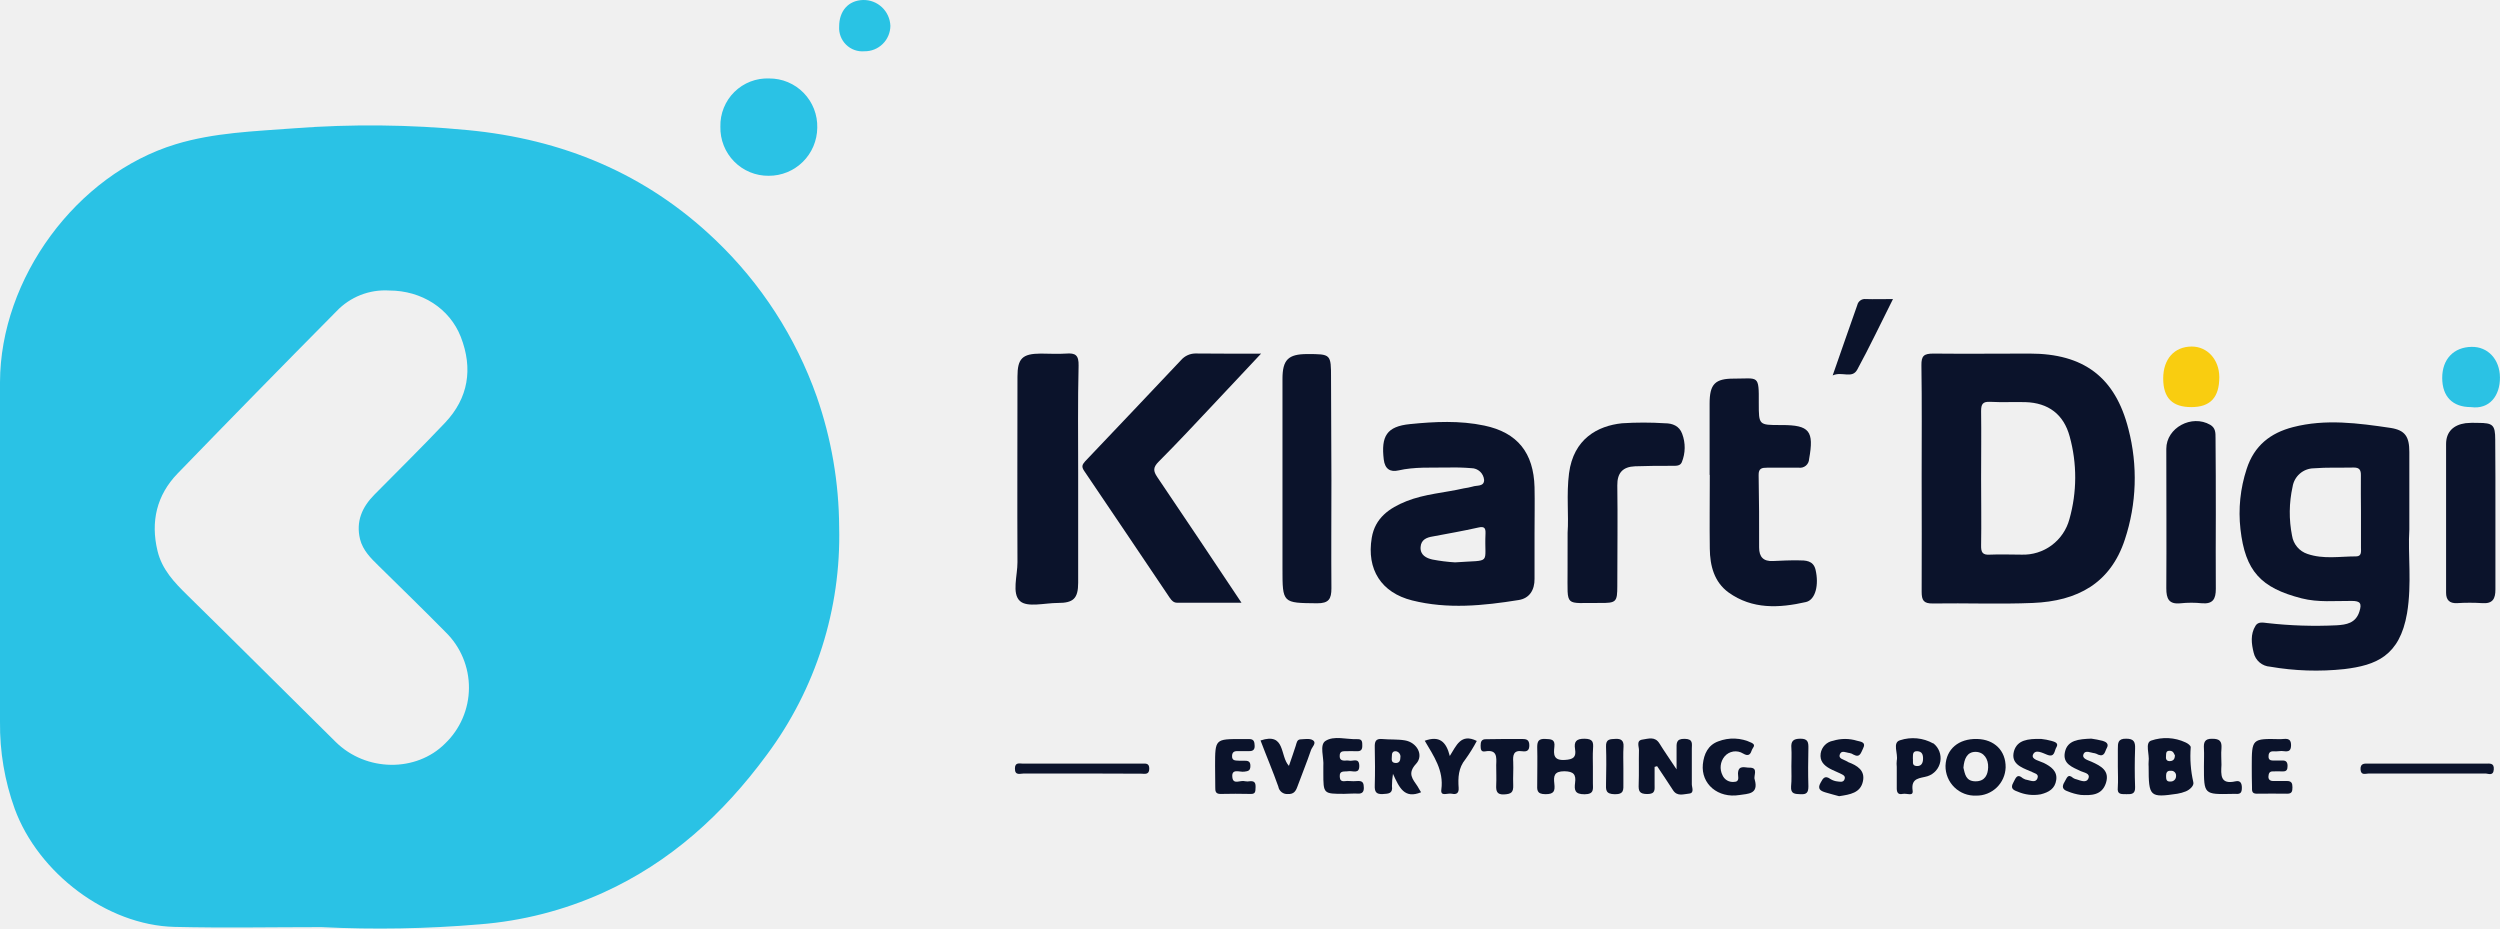
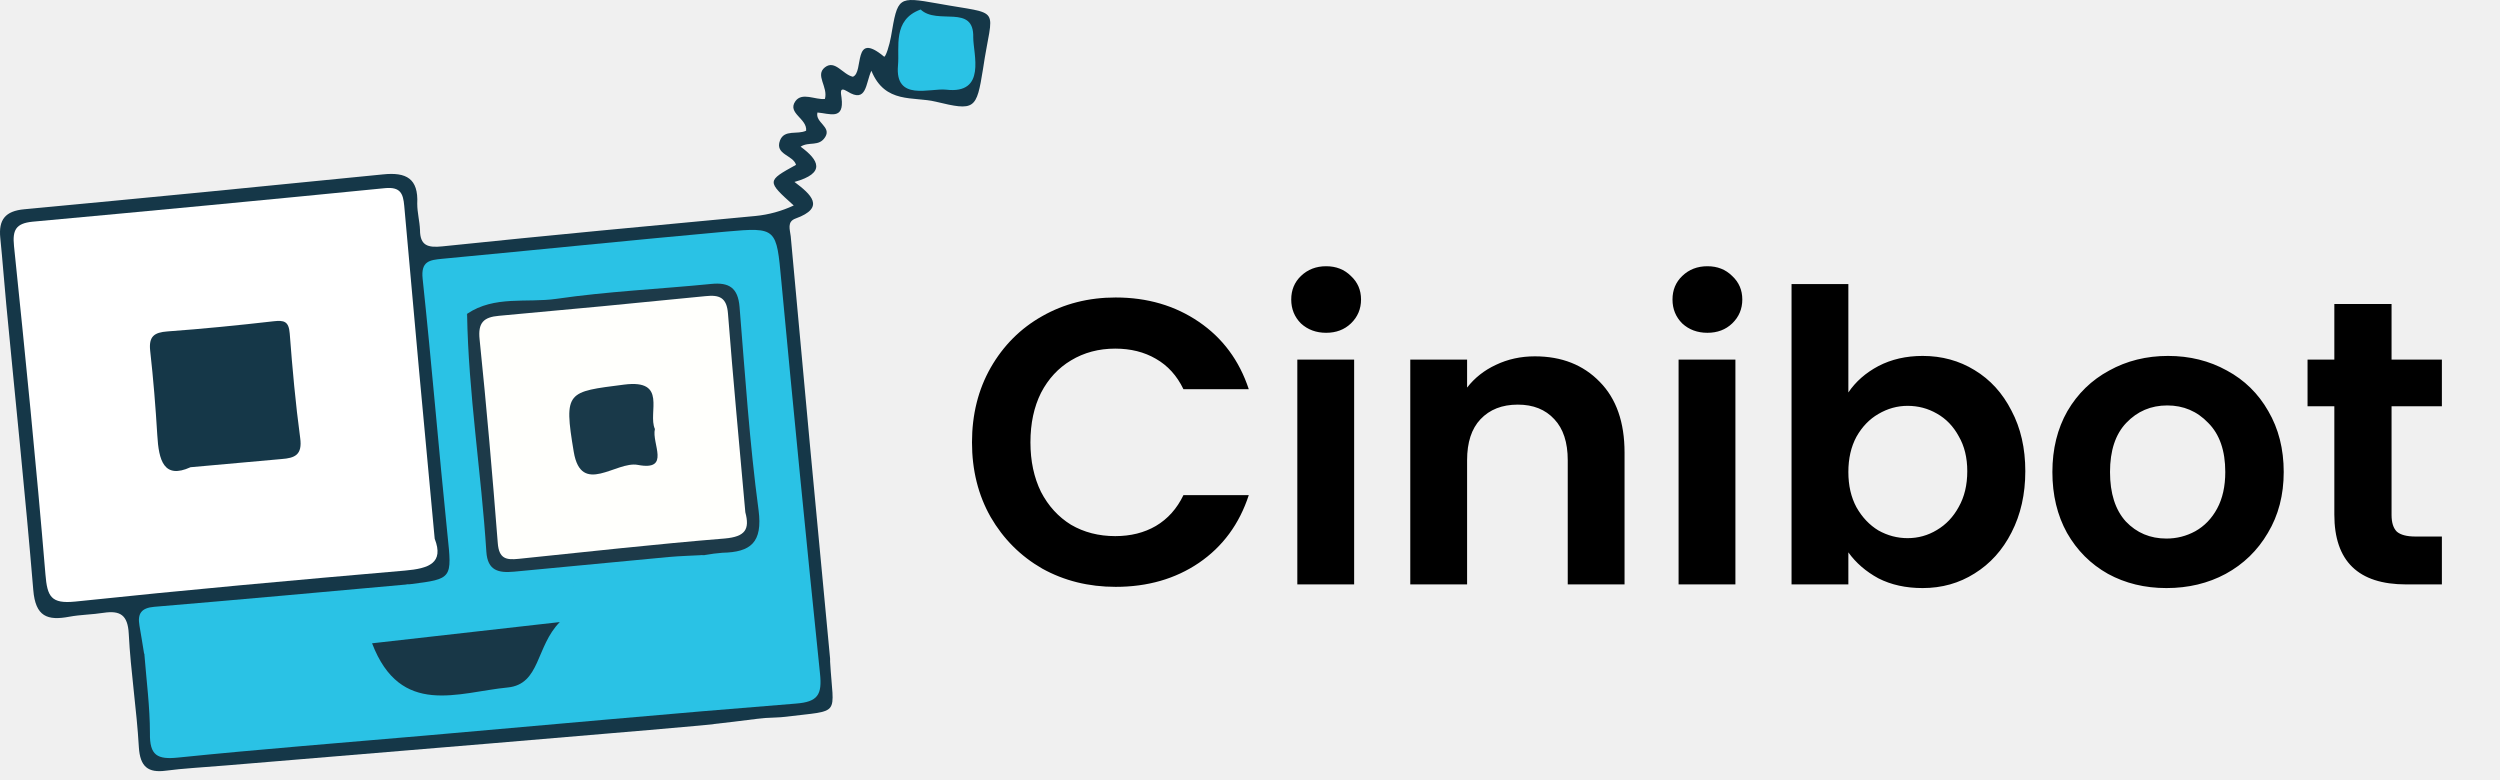
- <svg xmlns="http://www.w3.org/2000/svg" width="210" height="78" viewBox="0 0 210 78" fill="none">
-   <g clip-path="url(#clip0)">
-     <path d="M105.929 29.705C104.496 31.232 103.276 32.526 102.039 33.851C100.482 35.503 98.936 37.171 97.33 38.778C96.852 39.258 96.856 39.556 97.222 40.092C99.558 43.536 101.863 47.005 104.283 50.627C102.401 50.627 100.622 50.627 98.844 50.627C98.474 50.627 98.269 50.224 98.073 49.938C95.736 46.482 93.42 43.009 91.071 39.556C90.835 39.205 90.895 39.04 91.152 38.75C93.844 35.922 96.53 33.088 99.209 30.249C99.359 30.076 99.544 29.936 99.751 29.841C99.959 29.745 100.185 29.694 100.413 29.693C102.152 29.713 103.882 29.705 105.929 29.705Z" fill="#0B132B" />
-     <path d="M90.566 39.773C90.566 42.833 90.566 45.892 90.566 48.951C90.566 50.273 90.164 50.652 88.855 50.648C87.763 50.648 86.286 51.05 85.676 50.486C84.977 49.854 85.471 48.351 85.467 47.227C85.443 42.034 85.467 36.84 85.467 31.643C85.467 30.12 85.868 29.709 87.418 29.701C88.125 29.701 88.839 29.75 89.542 29.701C90.345 29.633 90.622 29.838 90.602 30.716C90.529 33.722 90.566 36.748 90.566 39.773Z" fill="#0B132B" />
-     <path d="M143.607 39.886C143.607 37.872 143.607 35.898 143.607 33.903C143.607 32.26 144.064 31.796 145.666 31.804C147.717 31.804 147.754 31.438 147.738 33.875C147.738 35.704 147.738 35.704 149.564 35.704H149.669C152.005 35.704 152.39 36.2 151.965 38.557C151.961 38.663 151.936 38.767 151.889 38.863C151.843 38.959 151.778 39.044 151.697 39.113C151.616 39.181 151.521 39.232 151.419 39.262C151.318 39.292 151.211 39.3 151.106 39.286C150.219 39.286 149.331 39.286 148.448 39.286C147.998 39.286 147.713 39.334 147.725 39.907C147.766 41.921 147.77 43.964 147.766 45.99C147.766 46.796 148.135 47.167 148.934 47.126C149.644 47.094 150.351 47.058 151.062 47.07C151.656 47.07 152.314 47.07 152.503 47.847C152.808 49.125 152.503 50.386 151.7 50.571C149.452 51.083 147.192 51.2 145.196 49.765C143.992 48.887 143.639 47.525 143.623 46.095C143.594 44.028 143.623 41.965 143.623 39.898L143.607 39.886Z" fill="#0B132B" />
-     <path d="M111.839 40.338C111.839 43.363 111.815 46.381 111.839 49.415C111.839 50.309 111.622 50.684 110.635 50.676C107.728 50.648 107.728 50.676 107.728 47.751V31.828C107.728 30.217 108.214 29.745 109.799 29.741C111.807 29.741 111.807 29.741 111.807 31.784L111.839 40.338Z" fill="#0B132B" />
-     <path d="M131.679 44.745C131.783 43.303 131.571 41.522 131.799 39.753C132.177 36.857 134.208 35.769 136.248 35.555C137.451 35.478 138.658 35.478 139.861 35.555C140.487 35.555 141.065 35.777 141.302 36.438C141.595 37.21 141.583 38.066 141.27 38.831C141.125 39.169 140.748 39.125 140.427 39.129C139.399 39.129 138.367 39.129 137.344 39.169C136.32 39.209 135.838 39.717 135.854 40.781C135.894 43.601 135.854 46.421 135.854 49.213C135.854 50.567 135.766 50.66 134.409 50.648C131.366 50.623 131.687 51.079 131.675 47.952C131.679 46.993 131.679 46.035 131.679 44.745Z" fill="#0B132B" />
-     <path d="M186.129 43.178C186.129 45.273 186.109 47.372 186.129 49.467C186.129 50.301 185.896 50.748 184.977 50.676C184.378 50.613 183.774 50.613 183.174 50.676C182.187 50.781 181.97 50.297 181.97 49.419C181.994 45.511 181.97 41.607 181.97 37.699C181.97 35.93 184.11 34.786 185.659 35.684C186.113 35.95 186.105 36.361 186.105 36.792C186.125 38.915 186.129 41.047 186.129 43.178Z" fill="#0B132B" />
-     <path d="M209.615 43.222C209.615 45.321 209.615 47.416 209.615 49.516C209.615 50.301 209.386 50.724 208.519 50.664C207.811 50.619 207.102 50.619 206.395 50.664C205.749 50.696 205.471 50.386 205.471 49.789C205.471 45.632 205.471 41.47 205.471 37.3C205.471 36.256 206.106 35.688 207.109 35.547C207.462 35.513 207.816 35.505 208.169 35.523C209.414 35.523 209.595 35.704 209.599 36.921C209.619 39.032 209.615 41.127 209.615 43.222Z" fill="#0B132B" />
-     <path d="M64.611 6.591C65.15 6.588 65.685 6.693 66.182 6.902C66.68 7.11 67.131 7.417 67.507 7.804C67.884 8.191 68.18 8.65 68.376 9.154C68.572 9.658 68.665 10.196 68.65 10.737C68.638 11.812 68.203 12.84 67.44 13.594C66.676 14.349 65.647 14.77 64.575 14.766C64.035 14.773 63.5 14.67 63.001 14.464C62.502 14.259 62.049 13.954 61.67 13.569C61.291 13.184 60.993 12.726 60.794 12.223C60.595 11.72 60.499 11.182 60.512 10.64C60.498 10.099 60.596 9.561 60.798 9.06C61 8.558 61.302 8.103 61.687 7.724C62.071 7.344 62.529 7.048 63.032 6.853C63.535 6.658 64.072 6.569 64.611 6.591Z" fill="#2AC2E5" />
-     <path d="M207.555 34.197C206.026 34.197 205.146 33.323 205.146 31.74C205.146 30.157 206.122 29.161 207.611 29.137C208.984 29.109 209.984 30.189 209.996 31.708C210.008 33.227 209.129 34.415 207.555 34.197Z" fill="#2BC2E4" />
-     <path d="M186.422 31.679C186.422 33.384 185.671 34.194 184.082 34.197C182.492 34.202 181.713 33.44 181.709 31.804C181.705 30.169 182.632 29.117 184.098 29.109C185.427 29.105 186.418 30.217 186.422 31.679Z" fill="#F9CD10" />
-     <path d="M138.986 64.418C138.986 64.91 138.986 65.401 138.986 65.893C138.986 66.32 139.074 66.699 138.379 66.699C137.685 66.699 137.629 66.429 137.649 65.893C137.685 64.93 137.649 63.967 137.673 63.008C137.673 62.702 137.432 62.203 137.958 62.126C138.484 62.05 139.018 61.84 139.395 62.452C139.773 63.065 140.242 63.738 140.832 64.628C140.832 63.891 140.832 63.419 140.832 62.94C140.832 62.46 140.768 62.05 141.503 62.062C142.238 62.074 142.117 62.465 142.113 62.888C142.113 63.883 142.113 64.882 142.113 65.877C142.113 66.143 142.354 66.618 141.88 66.663C141.406 66.707 140.885 66.928 140.531 66.373C140.094 65.696 139.644 65.027 139.198 64.358L138.986 64.418Z" fill="#0B132B" />
-     <path d="M133.803 64.386V65.776C133.803 66.256 133.939 66.715 133.108 66.719C132.277 66.723 132.233 66.36 132.305 65.768C132.402 65.063 132.193 64.801 131.41 64.785C130.539 64.785 130.491 65.188 130.563 65.82C130.635 66.453 130.539 66.719 129.8 66.711C129.062 66.703 129.118 66.332 129.126 65.845C129.126 64.813 129.154 63.778 129.126 62.746C129.126 62.239 129.274 62.05 129.788 62.07C130.302 62.09 130.643 62.09 130.567 62.738C130.491 63.387 130.499 63.895 131.454 63.834C132.153 63.79 132.418 63.609 132.305 62.924C132.205 62.307 132.39 62.045 133.108 62.053C133.827 62.062 133.851 62.36 133.815 62.892C133.779 63.423 133.803 63.891 133.803 64.386Z" fill="#0B132B" />
-     <path d="M70.489 2.228C70.489 0.911 71.271 0.032 72.496 -2.45641e-05C73.086 -0.014 73.657 0.205 74.087 0.611C74.517 1.017 74.77 1.576 74.792 2.168C74.79 2.452 74.732 2.733 74.621 2.995C74.51 3.257 74.349 3.494 74.146 3.693C73.943 3.892 73.704 4.048 73.44 4.154C73.177 4.259 72.896 4.311 72.612 4.307C72.332 4.332 72.049 4.296 71.783 4.201C71.518 4.106 71.276 3.954 71.075 3.757C70.873 3.56 70.716 3.321 70.615 3.057C70.514 2.793 70.471 2.51 70.489 2.228Z" fill="#29C3E4" />
-     <path d="M153.944 31.538C154.687 29.411 155.345 27.509 156.012 25.628C156.046 25.472 156.137 25.333 156.267 25.24C156.396 25.146 156.555 25.104 156.714 25.12C157.417 25.145 158.123 25.12 159.011 25.12C157.975 27.179 157.043 29.149 156.012 31.043C155.574 31.853 154.727 31.168 153.944 31.538Z" fill="#0B132B" />
-     <path d="M147.396 65.482C147.746 66.727 146.826 66.667 146.112 66.783C144.317 67.073 142.876 65.861 143.04 64.197C143.129 63.335 143.478 62.585 144.333 62.275C144.781 62.102 145.259 62.022 145.738 62.042C146.217 62.061 146.687 62.179 147.119 62.388C147.541 62.585 147.232 62.791 147.171 62.968C147.051 63.323 146.914 63.593 146.417 63.294C146.172 63.142 145.882 63.083 145.597 63.127C145.313 63.172 145.054 63.317 144.867 63.536C144.686 63.754 144.573 64.019 144.541 64.301C144.51 64.583 144.562 64.867 144.69 65.12C144.769 65.301 144.902 65.452 145.072 65.553C145.241 65.653 145.438 65.698 145.634 65.68C146.176 65.68 145.979 65.24 145.991 64.97C146.019 64.233 146.569 64.487 146.931 64.483C147.762 64.463 147.264 65.164 147.396 65.482Z" fill="#0B132B" />
-     <path d="M171.46 62.07C171.753 62.102 172.043 62.157 172.327 62.235C172.56 62.307 172.977 62.396 172.728 62.791C172.56 63.053 172.612 63.653 171.97 63.403C171.568 63.25 170.97 62.895 170.765 63.403C170.621 63.806 171.323 63.911 171.681 64.088C172.287 64.39 172.829 64.781 172.724 65.514C172.62 66.248 172.11 66.55 171.42 66.723C170.759 66.844 170.078 66.762 169.465 66.489C169.063 66.352 168.866 66.183 169.119 65.736C169.316 65.394 169.404 64.93 169.922 65.377C170.044 65.455 170.181 65.504 170.324 65.522C170.625 65.591 171.014 65.756 171.151 65.365C171.287 64.975 170.846 64.962 170.633 64.813C170.6 64.799 170.567 64.787 170.532 64.777C169.77 64.459 168.886 64.141 169.176 63.089C169.453 62.162 170.332 62.045 171.46 62.07Z" fill="#0B132B" />
-     <path d="M102.067 64.338C102.067 62.074 102.067 62.074 104.316 62.082C104.524 62.082 104.737 62.082 104.95 62.082C105.351 62.082 105.379 62.348 105.391 62.654C105.403 62.96 105.247 63.101 104.946 63.093C104.645 63.085 104.376 63.093 104.095 63.093C103.814 63.093 103.509 63.061 103.493 63.496C103.476 63.931 103.802 63.875 104.075 63.899C104.215 63.899 104.36 63.899 104.5 63.899C104.813 63.899 105.038 63.927 105.034 64.346C105.03 64.765 104.821 64.777 104.508 64.821C104.127 64.874 103.412 64.507 103.521 65.321C103.601 65.941 104.219 65.506 104.576 65.623C104.716 65.651 104.859 65.651 104.998 65.623C105.399 65.587 105.48 65.784 105.468 66.131C105.456 66.477 105.468 66.699 105.066 66.691C104.215 66.671 103.368 66.671 102.517 66.691C102.116 66.691 102.075 66.465 102.083 66.151C102.075 65.547 102.067 64.942 102.067 64.338Z" fill="#0B132B" />
-     <path d="M175.667 62.045C175.989 62.09 176.308 62.152 176.623 62.231C176.892 62.311 177.181 62.468 176.968 62.839C176.811 63.109 176.795 63.601 176.257 63.395C176.166 63.343 176.069 63.302 175.968 63.274C175.635 63.246 175.165 62.968 175.013 63.355C174.86 63.742 175.414 63.858 175.691 63.987C176.494 64.35 177.233 64.745 176.896 65.78C176.558 66.816 175.655 66.824 174.792 66.775C174.41 66.722 174.036 66.619 173.68 66.469C173.238 66.324 173.178 66.066 173.431 65.663C173.616 65.373 173.684 64.942 174.154 65.357C174.244 65.413 174.343 65.451 174.447 65.47C174.784 65.583 175.25 65.772 175.41 65.422C175.631 64.958 175.069 64.91 174.796 64.781C174.085 64.443 173.238 64.169 173.455 63.169C173.672 62.17 174.603 62.086 175.667 62.045Z" fill="#0B132B" />
-     <path d="M154.482 66.88C154.161 66.791 153.751 66.687 153.35 66.566C152.948 66.445 152.627 66.284 152.924 65.76C153.137 65.357 153.298 65.103 153.767 65.446C153.949 65.557 154.154 65.624 154.366 65.643C154.566 65.667 154.831 65.728 154.932 65.482C155.072 65.152 154.771 65.079 154.558 64.962C154.273 64.821 153.972 64.713 153.695 64.559C153.201 64.285 152.844 63.919 152.936 63.286C152.977 63.021 153.101 62.775 153.289 62.584C153.477 62.394 153.72 62.267 153.984 62.223C154.638 62.022 155.337 62.022 155.992 62.223C156.261 62.303 156.794 62.311 156.493 62.883C156.321 63.206 156.252 63.689 155.69 63.387C155.593 63.32 155.482 63.275 155.365 63.254C155.072 63.23 154.675 62.972 154.538 63.387C154.422 63.73 154.855 63.79 155.076 63.919C155.134 63.961 155.196 63.996 155.261 64.024C156.004 64.302 156.678 64.713 156.489 65.615C156.289 66.606 155.413 66.739 154.482 66.88Z" fill="#0B132B" />
-     <path d="M189.148 64.414C189.148 62.041 189.148 62.033 191.557 62.09C191.934 62.09 192.464 61.888 192.448 62.626C192.432 63.363 191.858 63.029 191.517 63.093C191.306 63.116 191.094 63.123 190.882 63.113C190.605 63.137 190.553 63.343 190.557 63.572C190.561 63.802 190.702 63.879 190.903 63.883C191.188 63.883 191.469 63.883 191.754 63.883C192.039 63.883 192.155 64.036 192.155 64.338C192.155 64.64 192.079 64.809 191.754 64.797C191.428 64.785 191.188 64.797 190.903 64.797C190.617 64.797 190.565 64.995 190.549 65.228C190.533 65.462 190.682 65.603 190.931 65.603C191.332 65.603 191.709 65.603 192.099 65.603C192.488 65.603 192.565 65.792 192.565 66.127C192.565 66.461 192.528 66.675 192.123 66.671C191.272 66.671 190.421 66.65 189.57 66.671C189.132 66.671 189.168 66.401 189.168 66.107C189.152 65.555 189.148 64.983 189.148 64.414Z" fill="#0B132B" />
-     <path d="M112.907 66.683C111.16 66.683 111.16 66.683 111.16 64.906C111.16 64.725 111.16 64.547 111.16 64.37C111.225 63.637 110.819 62.585 111.333 62.243C112.052 61.767 113.116 62.126 114.031 62.09C114.456 62.07 114.432 62.372 114.432 62.666C114.432 62.96 114.316 63.113 113.999 63.101C113.682 63.089 113.292 63.101 112.939 63.101C112.698 63.101 112.537 63.19 112.537 63.464C112.513 63.806 112.694 63.899 112.987 63.891C113.092 63.874 113.199 63.874 113.304 63.891C113.613 63.983 114.151 63.609 114.179 64.294C114.212 65.067 113.617 64.721 113.268 64.781C112.919 64.841 112.497 64.68 112.541 65.269C112.578 65.796 112.999 65.567 113.268 65.603C113.55 65.627 113.833 65.627 114.115 65.603C114.517 65.603 114.549 65.841 114.561 66.155C114.573 66.469 114.46 66.683 114.079 66.663C113.698 66.642 113.296 66.679 112.907 66.683Z" fill="#0B132B" />
-     <path d="M105.885 62.199C108.009 61.498 107.491 63.504 108.27 64.334C108.471 63.738 108.671 63.194 108.844 62.638C108.92 62.4 108.944 62.118 109.245 62.106C109.547 62.094 110.024 62.009 110.273 62.174C110.63 62.404 110.217 62.738 110.125 63.004C109.775 64.036 109.358 65.047 108.984 66.07C108.84 66.473 108.671 66.719 108.182 66.699C107.994 66.715 107.808 66.659 107.659 66.544C107.51 66.428 107.41 66.26 107.379 66.074C106.925 64.789 106.387 63.528 105.885 62.199Z" fill="#0B132B" />
-     <path d="M124.051 62.239C123.769 62.773 123.449 63.288 123.096 63.778C122.502 64.499 122.466 65.321 122.526 66.175C122.558 66.622 122.341 66.759 121.968 66.675C121.594 66.59 120.988 66.949 121.072 66.324C121.293 64.713 120.426 63.504 119.679 62.223C120.884 61.788 121.474 62.263 121.783 63.504C122.337 62.63 122.71 61.574 124.051 62.239Z" fill="#0B132B" />
-     <path d="M126.46 62.074C126.922 62.074 127.383 62.074 127.845 62.074C128.198 62.074 128.451 62.122 128.463 62.585C128.475 63.049 128.251 63.157 127.877 63.105C127.127 62.992 127.074 63.439 127.11 64.004C127.139 64.644 127.082 65.289 127.11 65.925C127.139 66.562 126.946 66.699 126.344 66.731C125.741 66.763 125.661 66.457 125.681 65.97C125.709 65.401 125.681 64.829 125.681 64.261C125.713 63.584 125.762 62.936 124.746 63.117C124.381 63.182 124.376 62.9 124.372 62.634C124.372 62.303 124.445 62.082 124.838 62.094C125.384 62.086 125.918 62.078 126.46 62.074Z" fill="#0B132B" />
-     <path d="M90.879 64.974C89.253 64.974 87.627 64.974 86.001 64.974C85.708 64.974 85.242 65.184 85.254 64.547C85.254 64.007 85.656 64.144 85.929 64.144C89.253 64.144 92.577 64.144 95.901 64.144C96.21 64.144 96.551 64.068 96.539 64.588C96.527 65.107 96.138 64.99 95.865 64.99C94.203 64.978 92.541 64.974 90.879 64.974Z" fill="#0B132B" />
-     <path d="M203.874 64.974C202.244 64.974 200.614 64.974 198.984 64.974C198.723 64.974 198.309 65.172 198.285 64.62C198.261 64.068 198.687 64.144 199 64.144C202.26 64.144 205.518 64.144 208.776 64.144C209.121 64.144 209.522 64.056 209.478 64.636C209.434 65.216 209.02 64.974 208.759 64.974C207.13 64.983 205.5 64.974 203.874 64.974Z" fill="#0B132B" />
-     <path d="M185.13 64.37C185.13 63.875 185.158 63.379 185.13 62.883C185.101 62.388 185.166 62.033 185.844 62.057C186.45 62.057 186.647 62.267 186.603 62.863C186.559 63.323 186.603 63.786 186.603 64.245C186.559 65.091 186.482 65.925 187.783 65.631C188.185 65.538 188.321 65.788 188.317 66.187C188.313 66.586 188.189 66.711 187.827 66.687C187.722 66.681 187.616 66.681 187.51 66.687C185.13 66.739 185.13 66.739 185.13 64.37Z" fill="#0B132B" />
-     <path d="M136.364 64.527C136.364 64.95 136.364 65.377 136.364 65.8C136.364 66.308 136.44 66.727 135.646 66.715C134.851 66.703 134.895 66.34 134.907 65.8C134.927 64.773 134.943 63.742 134.907 62.718C134.879 62.062 135.256 62.09 135.71 62.066C136.163 62.041 136.408 62.203 136.376 62.722C136.336 63.319 136.364 63.923 136.364 64.527Z" fill="#0B132B" />
-     <path d="M150.476 64.346C150.476 63.85 150.508 63.351 150.476 62.855C150.423 62.259 150.624 62.05 151.242 62.05C151.861 62.05 151.917 62.344 151.905 62.855C151.881 63.919 151.873 64.987 151.905 66.05C151.905 66.558 151.772 66.743 151.254 66.715C150.797 66.691 150.407 66.715 150.451 66.066C150.512 65.486 150.471 64.914 150.476 64.346Z" fill="#0B132B" />
-     <path d="M177.899 64.41C177.899 63.915 177.899 63.415 177.899 62.916C177.899 62.416 177.899 62.037 178.598 62.05C179.232 62.05 179.369 62.307 179.348 62.879C179.312 63.947 179.308 65.019 179.348 66.103C179.373 66.691 179.071 66.723 178.63 66.711C178.188 66.699 177.827 66.767 177.895 66.139C177.935 65.555 177.899 64.983 177.899 64.41Z" fill="#0B132B" />
-     <path d="M68.606 33.315C66.838 28.312 63.918 23.799 60.083 20.145C54.253 14.569 47.236 11.684 39.267 10.926C34.428 10.46 29.558 10.41 24.71 10.777C21.366 11.031 17.985 11.132 14.746 12.119C6.423 14.665 0.024 23.368 1.5691e-05 32.111C1.5691e-05 41.623 1.5691e-05 51.135 1.5691e-05 60.643C-0.026 63.132 0.392 65.604 1.237 67.944C3.212 73.326 8.965 77.718 14.653 77.859C18.768 77.96 22.883 77.879 27.002 77.879C31.431 78.097 35.869 78.019 40.287 77.645C43.855 77.367 47.349 76.474 50.616 75.007C56.305 72.44 60.745 68.387 64.418 63.395C68.519 57.885 70.657 51.153 70.489 44.278C70.471 40.544 69.835 36.839 68.606 33.315ZM37.396 62.448C34.959 64.89 30.744 64.838 28.199 62.323C24.044 58.222 19.916 54.092 15.753 50.011C14.645 48.927 13.605 47.835 13.232 46.28C12.638 43.819 13.16 41.595 14.914 39.778C19.336 35.212 23.788 30.666 28.271 26.14C28.836 25.545 29.525 25.081 30.287 24.781C31.05 24.481 31.869 24.352 32.687 24.403C35.417 24.403 37.773 25.91 38.709 28.303C39.745 30.97 39.343 33.44 37.388 35.507C35.433 37.574 33.438 39.536 31.45 41.55C30.415 42.598 29.881 43.803 30.246 45.301C30.487 46.236 31.141 46.881 31.8 47.525C33.687 49.383 35.586 51.228 37.444 53.113C38.065 53.722 38.557 54.45 38.892 55.254C39.226 56.057 39.396 56.92 39.392 57.791C39.387 58.662 39.208 59.523 38.865 60.323C38.523 61.123 38.023 61.846 37.396 62.448Z" fill="#2AC2E5" />
-     <path d="M178.79 36.047C177.682 31.667 175.013 29.701 170.5 29.701C167.807 29.701 165.109 29.729 162.411 29.701C161.608 29.701 161.387 29.883 161.399 30.696C161.447 33.831 161.419 36.961 161.419 40.096C161.419 43.319 161.439 46.506 161.419 49.709C161.419 50.422 161.58 50.704 162.355 50.692C165.165 50.648 167.975 50.764 170.761 50.648C174.499 50.495 177.281 49.004 178.489 45.317C179.481 42.321 179.585 39.101 178.79 36.047ZM173.832 43.605C173.598 44.485 173.073 45.259 172.344 45.801C171.615 46.343 170.725 46.621 169.818 46.59C168.931 46.59 168.043 46.55 167.16 46.59C166.53 46.635 166.401 46.393 166.413 45.813C166.446 43.931 166.413 42.05 166.413 40.172C166.413 38.295 166.438 36.405 166.413 34.532C166.413 33.944 166.55 33.726 167.168 33.754C168.156 33.807 169.151 33.754 170.139 33.779C172.062 33.839 173.351 34.802 173.853 36.663C174.48 38.935 174.473 41.337 173.832 43.605Z" fill="#0B132B" />
-     <path d="M202.384 44.491C202.384 42.018 202.384 39.987 202.384 37.961C202.384 36.683 202.035 36.139 200.819 35.946C198.093 35.543 195.347 35.172 192.613 35.878C190.714 36.369 189.349 37.433 188.719 39.395C188.185 41.019 188.007 42.739 188.197 44.439C188.598 47.98 189.911 49.383 193.335 50.261C194.732 50.619 196.146 50.466 197.555 50.478C198.269 50.478 198.406 50.688 198.193 51.361C197.884 52.356 197.081 52.477 196.27 52.525C194.325 52.619 192.376 52.556 190.441 52.336C190.1 52.3 189.69 52.199 189.465 52.561C189.02 53.279 189.12 54.072 189.309 54.83C189.383 55.149 189.557 55.435 189.807 55.647C190.057 55.858 190.368 55.983 190.694 56.002C192.754 56.359 194.854 56.426 196.932 56.203C199.57 55.881 201.569 55.128 202.192 51.514C202.609 49.024 202.252 46.526 202.384 44.491ZM198.322 43.021C198.322 44.016 198.322 45.007 198.322 46.002C198.322 46.312 198.398 46.731 197.92 46.736C196.551 46.736 195.17 46.993 193.825 46.53C193.49 46.42 193.191 46.218 192.963 45.948C192.735 45.678 192.586 45.349 192.532 44.999C192.262 43.64 192.277 42.239 192.577 40.886C192.644 40.46 192.858 40.072 193.181 39.789C193.505 39.506 193.918 39.346 194.347 39.338C195.471 39.25 196.607 39.298 197.735 39.274C198.205 39.274 198.322 39.5 198.314 39.935C198.297 40.962 198.322 41.993 198.322 43.021Z" fill="#0B132B" />
-     <path d="M128.901 44.773C128.901 43.492 128.929 42.207 128.901 40.926C128.825 38.041 127.472 36.333 124.686 35.749C122.626 35.313 120.514 35.414 118.443 35.624C116.468 35.821 116.006 36.647 116.235 38.597C116.331 39.403 116.785 39.673 117.467 39.516C118.832 39.206 120.209 39.294 121.586 39.274C122.256 39.254 122.926 39.271 123.594 39.326C123.864 39.326 124.124 39.428 124.322 39.612C124.521 39.796 124.643 40.047 124.666 40.317C124.666 40.902 124.043 40.745 123.682 40.877C123.443 40.941 123.2 40.989 122.955 41.023C121.35 41.393 119.683 41.486 118.138 42.102C116.701 42.678 115.504 43.508 115.227 45.176C114.782 47.835 116.03 49.785 118.616 50.434C121.594 51.183 124.593 50.881 127.572 50.402C128.471 50.261 128.913 49.564 128.901 48.617C128.893 47.336 128.901 46.055 128.901 44.773ZM124.782 44.822C124.662 47.489 125.396 47.01 122.221 47.239C121.585 47.2 120.952 47.121 120.326 47.001C119.824 46.889 119.282 46.635 119.33 45.95C119.37 45.337 119.832 45.144 120.35 45.063C121.627 44.822 122.907 44.6 124.176 44.314C124.686 44.193 124.802 44.354 124.782 44.822Z" fill="#0B132B" />
-     <path d="M166.076 62.074C164.523 62.037 163.479 62.924 163.423 64.322C163.417 64.659 163.481 64.993 163.609 65.305C163.737 65.616 163.927 65.898 164.168 66.133C164.408 66.368 164.694 66.551 165.008 66.671C165.322 66.791 165.656 66.846 165.992 66.832C166.633 66.844 167.254 66.601 167.718 66.157C168.183 65.713 168.454 65.102 168.473 64.459C168.493 63.061 167.529 62.106 166.076 62.074ZM165.948 65.631C165.113 65.631 165.056 64.999 164.928 64.491C164.988 63.774 165.213 63.161 165.936 63.157C166.658 63.153 167.032 63.778 167.004 64.459C166.983 65.063 166.751 65.631 165.948 65.631Z" fill="#0B132B" />
-     <path d="M184.238 65.7C184.018 64.737 183.945 63.747 184.021 62.763C184.021 62.626 183.761 62.436 183.58 62.36C182.673 61.937 181.639 61.884 180.693 62.211C180.159 62.4 180.573 63.367 180.485 63.979C180.475 64.12 180.475 64.261 180.485 64.402C180.485 66.924 180.581 67.017 182.893 66.675C183.137 66.635 183.375 66.569 183.604 66.477C183.957 66.332 184.319 65.986 184.238 65.7ZM182.295 63.069C182.56 63.089 182.616 63.298 182.697 63.472C182.677 63.746 182.572 63.903 182.319 63.931C182.066 63.959 181.918 63.842 181.942 63.572C181.966 63.303 181.902 63.037 182.295 63.069ZM182.319 65.647C181.962 65.675 181.954 65.442 181.95 65.184C181.946 64.926 182.026 64.717 182.351 64.745C182.411 64.739 182.471 64.747 182.527 64.767C182.584 64.788 182.635 64.821 182.677 64.864C182.719 64.906 182.75 64.958 182.77 65.015C182.789 65.072 182.796 65.132 182.789 65.192C182.79 65.254 182.779 65.315 182.755 65.371C182.732 65.428 182.697 65.48 182.653 65.522C182.609 65.565 182.557 65.598 182.499 65.62C182.442 65.641 182.38 65.651 182.319 65.647Z" fill="#0B132B" />
-     <path d="M119.073 66.05C118.672 65.446 118.186 64.978 118.957 64.153C119.615 63.439 119.029 62.36 118.009 62.191C117.387 62.086 116.741 62.138 116.106 62.078C115.552 62.025 115.468 62.299 115.48 62.771C115.504 63.838 115.512 64.906 115.48 65.974C115.46 66.505 115.585 66.735 116.171 66.699C116.652 66.671 117.01 66.659 116.925 66.022C116.926 65.68 116.954 65.34 117.01 65.003C117.548 66.183 117.973 67.126 119.37 66.55C119.234 66.348 119.166 66.195 119.073 66.05ZM117.186 64.088C116.813 64.044 116.921 63.73 116.917 63.508C116.913 63.286 116.97 63.081 117.267 63.105C117.327 63.116 117.385 63.139 117.436 63.173C117.488 63.207 117.532 63.252 117.565 63.303C117.599 63.355 117.622 63.413 117.633 63.474C117.644 63.535 117.642 63.597 117.628 63.657C117.628 63.955 117.483 64.12 117.186 64.088Z" fill="#0B132B" />
-     <path d="M162.387 62.448C161.968 62.214 161.505 62.069 161.028 62.023C160.55 61.977 160.069 62.029 159.613 62.178C158.93 62.372 159.46 63.303 159.328 63.887C159.308 64.063 159.308 64.242 159.328 64.418C159.328 65.023 159.328 65.627 159.328 66.228C159.328 66.61 159.48 66.763 159.825 66.687C160.171 66.61 160.733 66.933 160.661 66.409C160.5 65.293 161.319 65.389 161.917 65.2C162.191 65.111 162.435 64.949 162.623 64.731C162.812 64.513 162.937 64.248 162.987 63.964C163.037 63.679 163.008 63.387 162.904 63.118C162.801 62.849 162.626 62.613 162.399 62.436L162.387 62.448ZM160.986 64.346C160.56 64.314 160.725 63.943 160.681 63.701C160.701 63.44 160.62 63.085 161.042 63.101C161.463 63.117 161.544 63.403 161.536 63.754C161.528 64.104 161.387 64.378 160.986 64.346Z" fill="#0B132B" />
-   </g>
-   <defs>
-     <clipPath id="clip0">
-       <rect width="210" height="78" fill="white" />
-     </clipPath>
-   </defs>
+ <svg xmlns="http://www.w3.org/2000/svg" width="154" height="48" viewBox="0 0 154 48" fill="none">
+   <path d="M14.013 47.144C15.961 46.983 45.041 44.579 43.947 44.603C45.915 44.385 46.513 44.28 47.151 44.228C47.566 44.198 47.982 44.205 48.397 44.153C51.875 43.717 51.334 44.183 51.134 40.755V40.575C50.308 31.925 49.499 23.251 48.708 14.552C48.664 14.146 48.464 13.657 49.005 13.462C50.889 12.785 49.94 11.958 48.938 11.207C50.889 10.665 50.444 9.861 49.317 9.034C49.843 8.696 50.451 9.064 50.837 8.433C51.223 7.802 50.199 7.546 50.355 6.93C51.097 6.99 52.024 7.433 51.838 6.02C51.794 5.689 51.705 5.329 52.194 5.629C53.411 6.396 53.314 5.111 53.678 4.359C54.516 6.418 56.273 5.93 57.631 6.261C60.056 6.847 60.153 6.749 60.553 4.254C61.139 0.262 61.836 0.961 57.727 0.21C55.307 -0.218 55.302 -0.189 54.889 2.232L54.887 2.247C54.805 2.735 54.553 3.562 54.456 3.487C52.484 1.848 53.24 4.479 52.535 4.727C51.913 4.592 51.438 3.66 50.815 4.148C50.192 4.637 51.023 5.344 50.815 6.095C50.221 6.163 49.413 5.659 48.998 6.231C48.471 6.975 49.732 7.298 49.658 8.05C49.124 8.313 48.323 7.952 48.048 8.651C47.715 9.53 48.857 9.545 49.035 10.154C47.225 11.154 47.225 11.154 48.894 12.657C48.151 13.005 47.357 13.223 46.543 13.304L46.542 13.304C40.112 13.905 33.682 14.507 27.259 15.175C26.354 15.273 25.872 15.13 25.872 14.161C25.85 13.627 25.702 13.086 25.702 12.552C25.783 10.989 25.019 10.598 23.61 10.741C16.243 11.482 8.873 12.199 1.501 12.89C0.321 12.996 -0.094 13.537 0.017 14.649C0.158 16.025 0.255 17.4 0.388 18.776C0.944 24.616 1.56 30.465 2.05 36.343C2.183 37.989 2.925 38.244 4.275 37.989C4.964 37.861 5.684 37.861 6.388 37.748C7.397 37.598 7.872 37.876 7.931 39.041C8.05 41.379 8.421 43.702 8.554 46.032C8.628 47.234 9.125 47.618 10.208 47.475C11.291 47.332 12.381 47.28 14.013 47.144Z" fill="#153748" />
+   <path d="M26.777 33.186C27.363 34.689 26.414 35.02 24.945 35.148C18.166 35.734 11.395 36.343 4.631 37.057C3.147 37.207 2.91 36.756 2.799 35.38C2.235 28.615 1.56 21.895 0.863 15.16C0.759 14.161 0.982 13.762 1.998 13.657C9.236 12.996 16.478 12.307 23.721 11.59C24.671 11.5 24.834 11.928 24.901 12.68C25.501 19.438 26.117 26.188 26.777 33.186Z" fill="white" />
+   <path d="M25.294 35.982C27.882 35.659 27.845 35.636 27.563 32.922C27.022 27.661 26.592 22.399 26.035 17.175C25.917 16.078 26.473 16.017 27.237 15.942C33.081 15.393 38.911 14.792 44.74 14.266C47.863 13.988 47.826 14.048 48.13 17.318C48.886 25.376 49.68 33.431 50.511 41.484C50.652 42.8 50.377 43.236 49.027 43.341C41.418 43.942 33.816 44.649 26.213 45.31C21.14 45.754 16.067 46.145 11.002 46.663C9.681 46.806 9.214 46.535 9.236 45.16C9.236 43.544 9.021 41.928 8.895 40.319C8.977 39.071 10.023 39.071 10.809 38.868C15.57 37.568 20.458 36.861 25.294 35.982Z" fill="#2AC2E5" />
+   <path d="M25.294 35.982C20.532 37.425 15.652 38.365 10.831 39.537C10.125 39.602 9.45 39.862 8.88 40.289C8.784 39.703 8.695 39.124 8.591 38.538C8.458 37.786 8.717 37.448 9.496 37.38C14.777 36.937 20.043 36.455 25.294 35.982Z" fill="#2AC2E5" />
+   <path d="M56.711 0.585C57.749 1.57 60.012 0.217 59.952 2.314C59.952 3.322 60.783 5.817 58.283 5.524C57.304 5.411 55.109 6.276 55.317 4.021C55.421 2.916 54.961 1.224 56.711 0.585Z" fill="#2AC2E5" />
+   <path d="M11.736 28.781C10.089 29.532 9.778 28.36 9.689 26.804C9.585 25.067 9.444 23.331 9.251 21.61C9.155 20.723 9.496 20.475 10.319 20.415C12.5 20.257 14.673 20.039 16.846 19.791C17.506 19.716 17.788 19.791 17.847 20.542C18.01 22.692 18.203 24.842 18.492 26.984C18.633 28.014 18.174 28.217 17.343 28.277C15.57 28.435 13.805 28.6 11.736 28.781Z" fill="#153748" />
+   <path d="M28.772 19.332C30.463 18.19 32.436 18.671 34.275 18.408C37.428 17.949 40.632 17.806 43.806 17.491C44.904 17.378 45.46 17.724 45.556 18.904C45.898 23.083 46.172 27.277 46.728 31.427C46.988 33.426 46.239 34.013 44.503 34.05C44.15 34.077 43.798 34.122 43.45 34.185C40.142 34.779 36.775 35.215 33.504 35.786C32.691 35.952 31.854 35.952 31.042 35.786C30.595 35.731 30.183 35.514 29.881 35.176C29.578 34.838 29.406 34.401 29.395 33.945C29.284 31.735 28.802 29.547 28.883 27.353C29.002 24.684 28.068 22.016 28.772 19.332Z" fill="#1D3A49" />
+   <path d="M34.483 38.32C33 39.823 33.289 42.153 31.272 42.349C28.231 42.642 24.671 44.205 22.92 39.627L34.483 38.32Z" fill="#183747" />
+   <path d="M28.772 19.332C28.854 24.241 29.647 29.104 29.959 33.982C30.033 35.148 30.701 35.305 31.665 35.215C34.839 34.91 38.011 34.609 41.18 34.313C41.922 34.245 42.664 34.23 43.465 34.185C39.334 35.418 35.091 36.132 30.856 36.974C29.581 37.23 28.958 36.508 28.817 35.14C28.349 30.735 28.742 26.285 28.157 21.888C28.027 20.987 28.248 20.071 28.772 19.332V19.332Z" fill="#2AC2E5" />
+   <path d="M45.912 31.555C46.194 32.607 45.912 33.058 44.651 33.171C40.409 33.516 36.174 33.99 31.932 34.426C31.19 34.501 30.738 34.426 30.663 33.456C30.337 29.269 29.974 25.09 29.544 20.911C29.432 19.873 29.796 19.535 30.738 19.453C34.98 19.072 39.222 18.668 43.465 18.242C44.318 18.152 44.77 18.325 44.844 19.325C45.163 23.414 45.549 27.473 45.912 31.555Z" fill="#FFFFFC" />
+   <path d="M40.342 26.428C40.127 27.308 41.344 29.029 39.289 28.638C37.962 28.382 35.803 30.577 35.343 27.834C34.713 24.075 34.943 24.143 38.444 23.692C41.151 23.346 39.883 25.421 40.342 26.428Z" fill="#193949" />
+   <path d="M59.875 27.25C59.875 25.533 60.258 24 61.025 22.65C61.808 21.283 62.867 20.225 64.2 19.475C65.55 18.708 67.058 18.325 68.725 18.325C70.675 18.325 72.383 18.825 73.85 19.825C75.317 20.825 76.342 22.208 76.925 23.975H72.9C72.5 23.142 71.933 22.517 71.2 22.1C70.483 21.683 69.65 21.475 68.7 21.475C67.683 21.475 66.775 21.717 65.975 22.2C65.192 22.667 64.575 23.333 64.125 24.2C63.692 25.067 63.475 26.083 63.475 27.25C63.475 28.4 63.692 29.417 64.125 30.3C64.575 31.167 65.192 31.842 65.975 32.325C66.775 32.792 67.683 33.025 68.7 33.025C69.65 33.025 70.483 32.817 71.2 32.4C71.933 31.967 72.5 31.333 72.9 30.5H76.925C76.342 32.283 75.317 33.675 73.85 34.675C72.4 35.658 70.692 36.15 68.725 36.15C67.058 36.15 65.55 35.775 64.2 35.025C62.867 34.258 61.808 33.2 61.025 31.85C60.258 30.5 59.875 28.967 59.875 27.25ZM81.689 20.5C81.073 20.5 80.556 20.308 80.139 19.925C79.74 19.525 79.54 19.033 79.54 18.45C79.54 17.867 79.74 17.383 80.139 17C80.556 16.6 81.073 16.4 81.689 16.4C82.306 16.4 82.814 16.6 83.215 17C83.631 17.383 83.84 17.867 83.84 18.45C83.84 19.033 83.631 19.525 83.215 19.925C82.814 20.308 82.306 20.5 81.689 20.5ZM83.415 22.15V36H79.915V22.15H83.415ZM94.547 21.95C96.198 21.95 97.531 22.475 98.547 23.525C99.564 24.558 100.072 26.008 100.072 27.875V36H96.573V28.35C96.573 27.25 96.297 26.408 95.748 25.825C95.198 25.225 94.448 24.925 93.498 24.925C92.531 24.925 91.764 25.225 91.198 25.825C90.647 26.408 90.373 27.25 90.373 28.35V36H86.873V22.15H90.373V23.875C90.839 23.275 91.431 22.808 92.147 22.475C92.881 22.125 93.681 21.95 94.547 21.95ZM105.176 20.5C104.559 20.5 104.042 20.308 103.626 19.925C103.226 19.525 103.026 19.033 103.026 18.45C103.026 17.867 103.226 17.383 103.626 17C104.042 16.6 104.559 16.4 105.176 16.4C105.792 16.4 106.301 16.6 106.701 17C107.117 17.383 107.326 17.867 107.326 18.45C107.326 19.033 107.117 19.525 106.701 19.925C106.301 20.308 105.792 20.5 105.176 20.5ZM106.901 22.15V36H103.401V22.15H106.901ZM113.859 24.175C114.309 23.508 114.925 22.967 115.709 22.55C116.509 22.133 117.417 21.925 118.434 21.925C119.617 21.925 120.684 22.217 121.634 22.8C122.6 23.383 123.359 24.217 123.909 25.3C124.475 26.367 124.759 27.608 124.759 29.025C124.759 30.442 124.475 31.7 123.909 32.8C123.359 33.883 122.6 34.725 121.634 35.325C120.684 35.925 119.617 36.225 118.434 36.225C117.4 36.225 116.492 36.025 115.709 35.625C114.942 35.208 114.325 34.675 113.859 34.025V36H110.359V17.5H113.859V24.175ZM121.184 29.025C121.184 28.192 121.009 27.475 120.659 26.875C120.325 26.258 119.875 25.792 119.309 25.475C118.759 25.158 118.159 25 117.509 25C116.875 25 116.275 25.167 115.709 25.5C115.159 25.817 114.709 26.283 114.359 26.9C114.025 27.517 113.859 28.242 113.859 29.075C113.859 29.908 114.025 30.633 114.359 31.25C114.709 31.867 115.159 32.342 115.709 32.675C116.275 32.992 116.875 33.15 117.509 33.15C118.159 33.15 118.759 32.983 119.309 32.65C119.875 32.317 120.325 31.842 120.659 31.225C121.009 30.608 121.184 29.875 121.184 29.025ZM133.452 36.225C132.119 36.225 130.919 35.933 129.852 35.35C128.785 34.75 127.944 33.908 127.327 32.825C126.727 31.742 126.427 30.492 126.427 29.075C126.427 27.658 126.735 26.408 127.352 25.325C127.985 24.242 128.844 23.408 129.927 22.825C131.01 22.225 132.219 21.925 133.552 21.925C134.885 21.925 136.094 22.225 137.177 22.825C138.26 23.408 139.11 24.242 139.727 25.325C140.36 26.408 140.677 27.658 140.677 29.075C140.677 30.492 140.352 31.742 139.702 32.825C139.069 33.908 138.202 34.75 137.102 35.35C136.019 35.933 134.802 36.225 133.452 36.225ZM133.452 33.175C134.085 33.175 134.677 33.025 135.227 32.725C135.794 32.408 136.244 31.942 136.577 31.325C136.91 30.708 137.077 29.958 137.077 29.075C137.077 27.758 136.727 26.75 136.027 26.05C135.344 25.333 134.502 24.975 133.502 24.975C132.502 24.975 131.66 25.333 130.977 26.05C130.31 26.75 129.977 27.758 129.977 29.075C129.977 30.392 130.302 31.408 130.952 32.125C131.619 32.825 132.452 33.175 133.452 33.175ZM147.32 25.025V31.725C147.32 32.192 147.428 32.533 147.645 32.75C147.878 32.95 148.261 33.05 148.795 33.05H150.42V36H148.22C145.27 36 143.795 34.567 143.795 31.7V25.025H142.145V22.15H143.795V18.725H147.32V22.15H150.42V25.025H147.32Z" fill="black" />
</svg>
